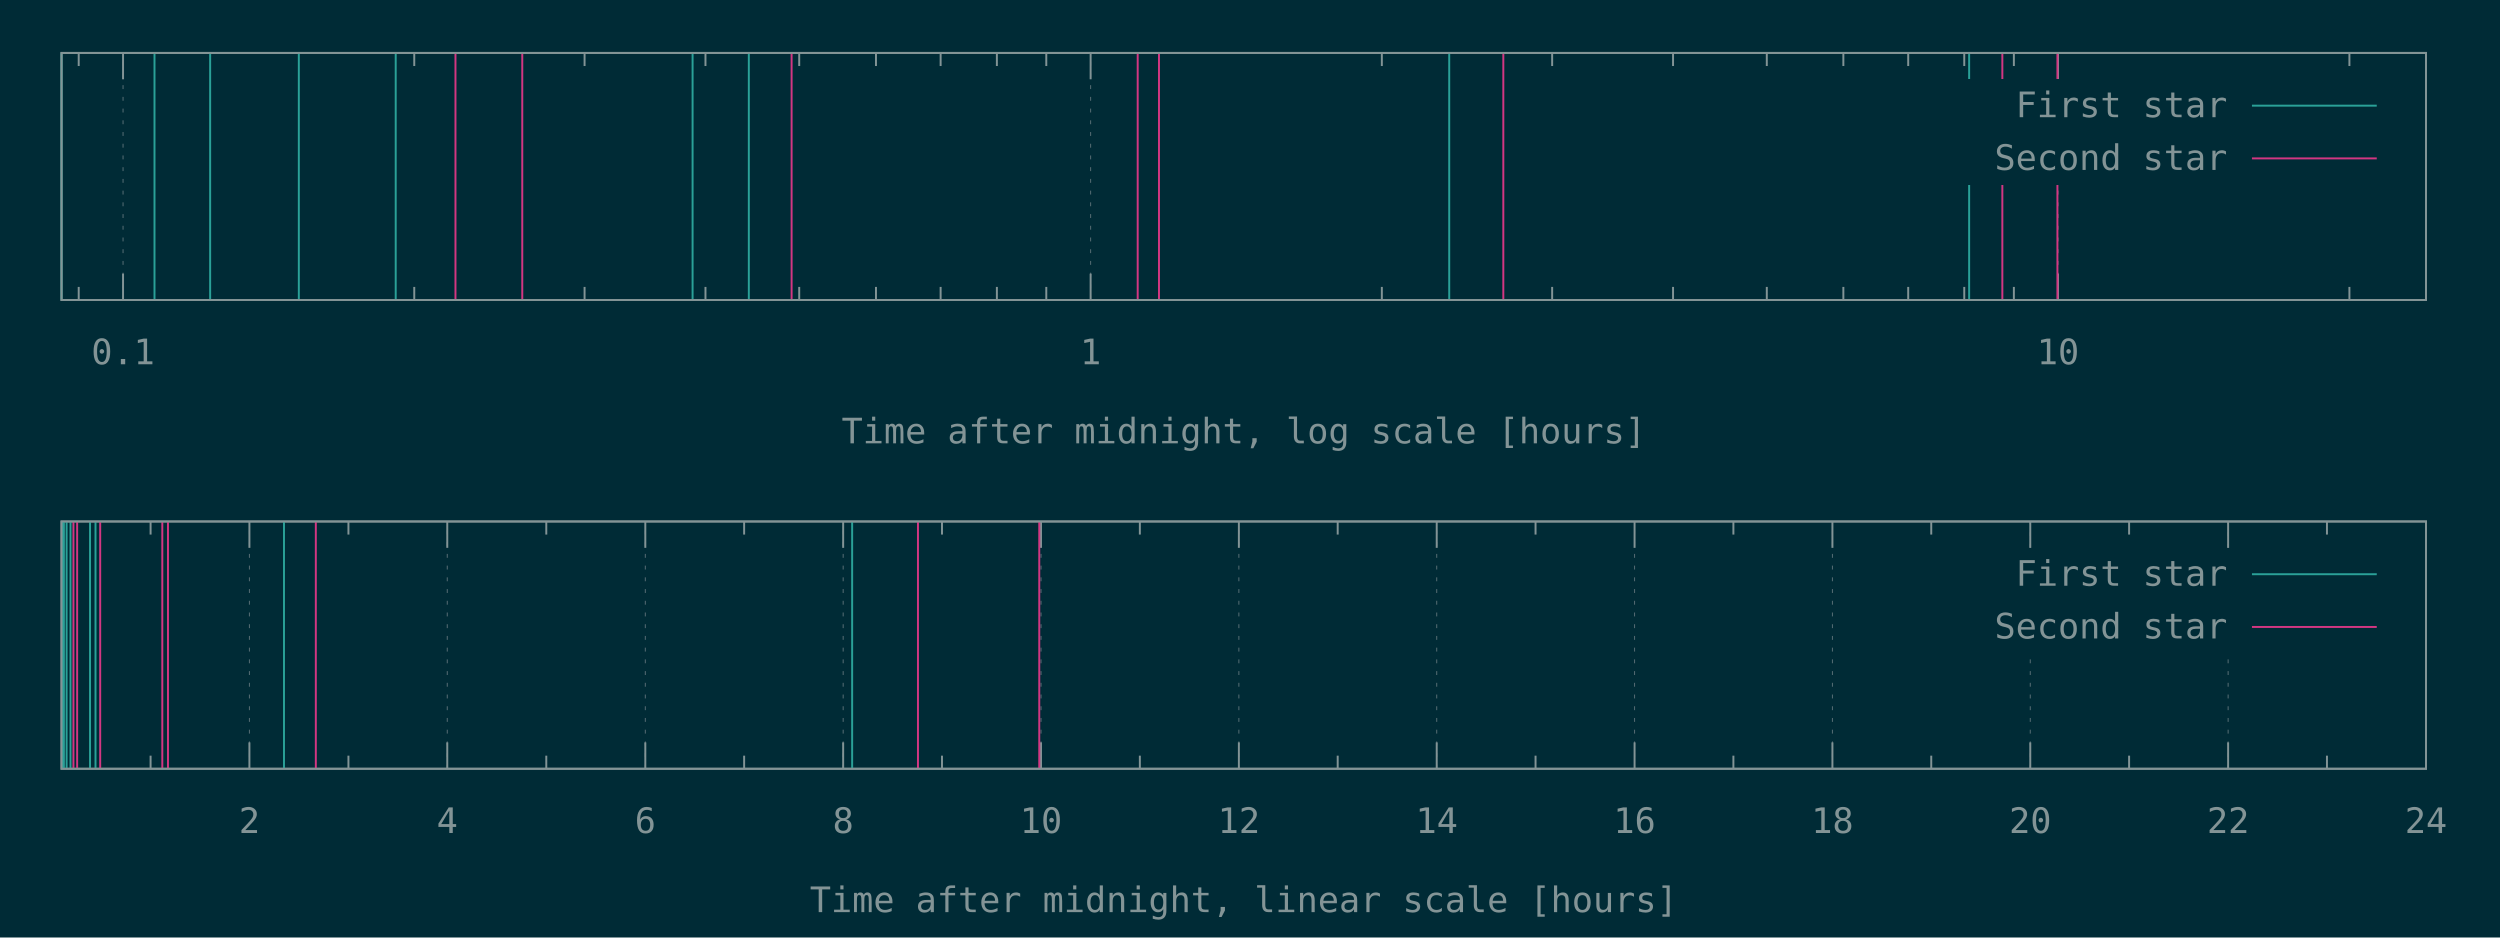
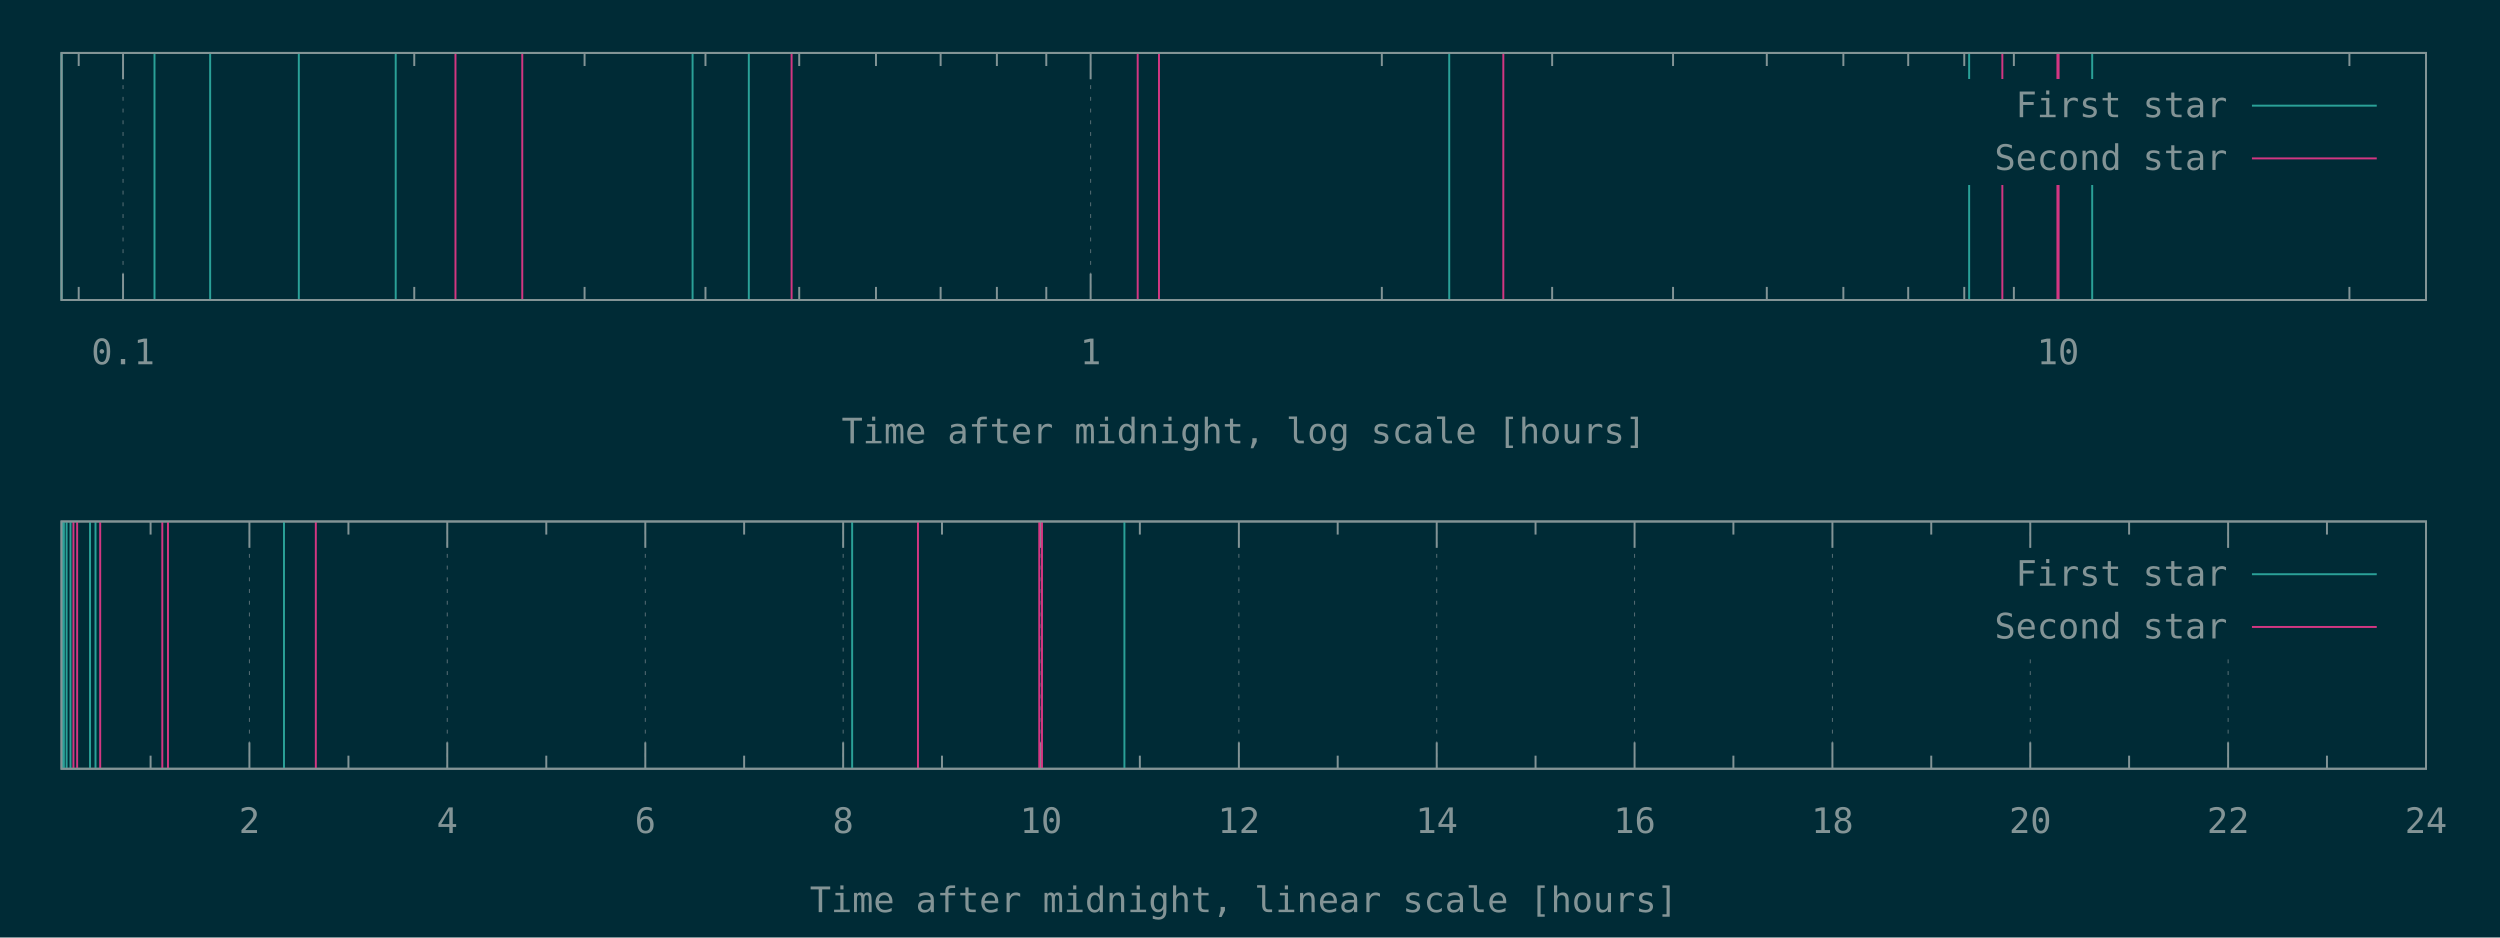
<svg xmlns="http://www.w3.org/2000/svg" xmlns:xlink="http://www.w3.org/1999/xlink" width="1280" height="480" viewBox="0 0 1280 480">
  <g id="gnuplot_canvas">
    <rect x="0" y="0" width="1280" height="480" fill="#002b36" />
    <defs>
      <circle id="gpDot" r="0.5" stroke-width="0.5" stroke="currentColor" />
      <path id="gpPt0" stroke-width="0.148" stroke="currentColor" d="M-1,0 h2 M0,-1 v2" />
      <path id="gpPt1" stroke-width="0.148" stroke="currentColor" d="M-1,-1 L1,1 M1,-1 L-1,1" />
      <path id="gpPt2" stroke-width="0.148" stroke="currentColor" d="M-1,0 L1,0 M0,-1 L0,1 M-1,-1 L1,1 M-1,1 L1,-1" />
      <rect id="gpPt3" stroke-width="0.148" stroke="currentColor" x="-1" y="-1" width="2" height="2" />
      <rect id="gpPt4" stroke-width="0.148" stroke="currentColor" fill="currentColor" x="-1" y="-1" width="2" height="2" />
      <circle id="gpPt5" stroke-width="0.148" stroke="currentColor" cx="0" cy="0" r="1" />
      <use xlink:href="#gpPt5" id="gpPt6" fill="currentColor" stroke="none" />
      <path id="gpPt7" stroke-width="0.148" stroke="currentColor" d="M0,-1.33 L-1.33,0.67 L1.33,0.67 z" />
      <use xlink:href="#gpPt7" id="gpPt8" fill="currentColor" stroke="none" />
      <use xlink:href="#gpPt7" id="gpPt9" stroke="currentColor" transform="rotate(180)" />
      <use xlink:href="#gpPt9" id="gpPt10" fill="currentColor" stroke="none" />
      <use xlink:href="#gpPt3" id="gpPt11" stroke="currentColor" transform="rotate(45)" />
      <use xlink:href="#gpPt11" id="gpPt12" fill="currentColor" stroke="none" />
      <path id="gpPt13" stroke-width="0.148" stroke="currentColor" d="M0,1.330 L1.265,0.411 L0.782,-1.067 L-0.782,-1.076 L-1.265,0.411 z" />
      <use xlink:href="#gpPt13" id="gpPt14" fill="currentColor" stroke="none" />
      <filter id="textbox" filterUnits="objectBoundingBox" x="0" y="0" height="1" width="1">
        <feFlood flood-color="#002B36" flood-opacity="1" result="bgnd" />
        <feComposite in="SourceGraphic" in2="bgnd" operator="atop" />
      </filter>
      <filter id="greybox" filterUnits="objectBoundingBox" x="0" y="0" height="1" width="1">
        <feFlood flood-color="lightgrey" flood-opacity="1" result="grey" />
        <feComposite in="SourceGraphic" in2="grey" operator="atop" />
      </filter>
    </defs>
    <g fill="none" color="#002B36" stroke="currentColor" stroke-width="1.00" stroke-linecap="butt" stroke-linejoin="miter">
</g>
    <g fill="none" color="black" stroke="currentColor" stroke-width="1.00" stroke-linecap="butt" stroke-linejoin="miter">
      <path stroke="rgb(131, 148, 150)" d="M40.3,153.6 L40.3,146.9 M40.3,27.1 L40.3,33.8  " />
    </g>
    <g fill="none" color="black" stroke="rgb(131, 148, 150)" stroke-width="0.50" stroke-linecap="butt" stroke-linejoin="miter">
</g>
    <g fill="none" color="gray" stroke="currentColor" stroke-width="0.50" stroke-linecap="butt" stroke-linejoin="miter">
      <path stroke="rgb( 88, 110, 117)" stroke-dasharray="2,4" class="gridline" d="M63.0,153.6 L63.0,27.1  " />
    </g>
    <g fill="none" color="gray" stroke="rgb( 88, 110, 117)" stroke-width="1.00" stroke-linecap="butt" stroke-linejoin="miter">
</g>
    <g fill="none" color="black" stroke="currentColor" stroke-width="1.00" stroke-linecap="butt" stroke-linejoin="miter">
      <path stroke="rgb(131, 148, 150)" d="M63.0,153.6 L63.0,140.1 M63.0,27.1 L63.0,40.6  " />
      <g transform="translate(63.0,186.5)" stroke="none" fill="rgb(131,148,150)" font-family="Inconsolata" font-size="18.00" text-anchor="middle">
        <text>
          <tspan font-family="Inconsolata"> 0.1</tspan>
        </text>
      </g>
    </g>
    <g fill="none" color="black" stroke="currentColor" stroke-width="1.00" stroke-linecap="butt" stroke-linejoin="miter">
      <path stroke="rgb(131, 148, 150)" d="M212.1,153.6 L212.1,146.9 M212.1,27.1 L212.1,33.8 M299.3,153.6 L299.3,146.9 M299.3,27.1 L299.3,33.8   M361.2,153.6 L361.2,146.9 M361.2,27.1 L361.2,33.8 M409.2,153.6 L409.2,146.9 M409.2,27.1 L409.2,33.8   M448.5,153.6 L448.5,146.9 M448.5,27.1 L448.5,33.8 M481.6,153.6 L481.6,146.9 M481.6,27.1 L481.6,33.8   M510.4,153.6 L510.4,146.9 M510.4,27.1 L510.4,33.8 M535.7,153.6 L535.7,146.9 M535.7,27.1 L535.7,33.8    " />
    </g>
    <g fill="none" color="black" stroke="rgb(131, 148, 150)" stroke-width="0.50" stroke-linecap="butt" stroke-linejoin="miter">
</g>
    <g fill="none" color="gray" stroke="currentColor" stroke-width="0.50" stroke-linecap="butt" stroke-linejoin="miter">
      <path stroke="rgb( 88, 110, 117)" stroke-dasharray="2,4" class="gridline" d="M558.4,153.6 L558.4,27.1  " />
    </g>
    <g fill="none" color="gray" stroke="rgb( 88, 110, 117)" stroke-width="1.00" stroke-linecap="butt" stroke-linejoin="miter">
</g>
    <g fill="none" color="black" stroke="currentColor" stroke-width="1.00" stroke-linecap="butt" stroke-linejoin="miter">
      <path stroke="rgb(131, 148, 150)" d="M558.4,153.6 L558.4,140.1 M558.4,27.1 L558.4,40.6  " />
      <g transform="translate(558.4,186.5)" stroke="none" fill="rgb(131,148,150)" font-family="Inconsolata" font-size="18.00" text-anchor="middle">
        <text>
          <tspan font-family="Inconsolata"> 1</tspan>
        </text>
      </g>
    </g>
    <g fill="none" color="black" stroke="currentColor" stroke-width="1.00" stroke-linecap="butt" stroke-linejoin="miter">
      <path stroke="rgb(131, 148, 150)" d="M707.5,153.6 L707.5,146.9 M707.5,27.1 L707.5,33.8 M794.7,153.6 L794.7,146.9 M794.7,27.1 L794.7,33.8   M856.6,153.6 L856.6,146.9 M856.6,27.1 L856.6,33.8 M904.6,153.6 L904.6,146.9 M904.6,27.1 L904.6,33.8   M943.8,153.6 L943.8,146.9 M943.8,27.1 L943.8,33.8 M977.0,153.6 L977.0,146.9 M977.0,27.1 L977.0,33.8   M1005.7,153.6 L1005.7,146.9 M1005.7,27.1 L1005.7,33.8 M1031.1,153.6 L1031.1,146.9 M1031.1,27.1 L1031.1,33.8    " />
    </g>
    <g fill="none" color="black" stroke="rgb(131, 148, 150)" stroke-width="0.50" stroke-linecap="butt" stroke-linejoin="miter">
</g>
    <g fill="none" color="gray" stroke="currentColor" stroke-width="0.50" stroke-linecap="butt" stroke-linejoin="miter">
      <path stroke="rgb( 88, 110, 117)" stroke-dasharray="2,4" class="gridline" d="M1053.7,153.6 L1053.7,94.6 M1053.7,40.6 L1053.7,27.1  " />
    </g>
    <g fill="none" color="gray" stroke="rgb( 88, 110, 117)" stroke-width="1.00" stroke-linecap="butt" stroke-linejoin="miter">
</g>
    <g fill="none" color="black" stroke="currentColor" stroke-width="1.00" stroke-linecap="butt" stroke-linejoin="miter">
      <path stroke="rgb(131, 148, 150)" d="M1053.7,153.6 L1053.7,140.1 M1053.7,27.1 L1053.7,40.6  " />
      <g transform="translate(1053.7,186.5)" stroke="none" fill="rgb(131,148,150)" font-family="Inconsolata" font-size="18.00" text-anchor="middle">
        <text>
          <tspan font-family="Inconsolata"> 10</tspan>
        </text>
      </g>
    </g>
    <g fill="none" color="black" stroke="currentColor" stroke-width="1.00" stroke-linecap="butt" stroke-linejoin="miter">
      <path stroke="rgb(131, 148, 150)" d="M1202.9,153.6 L1202.9,146.9 M1202.9,27.1 L1202.9,33.8  " />
    </g>
    <g fill="none" color="black" stroke="currentColor" stroke-width="1.00" stroke-linecap="butt" stroke-linejoin="miter">
      <path stroke="rgb(131, 148, 150)" d="M31.5,27.1 L31.5,153.6 L1242.1,153.6 L1242.1,27.1 L31.5,27.1 Z  " />
    </g>
    <g fill="none" color="black" stroke="currentColor" stroke-width="1.00" stroke-linecap="butt" stroke-linejoin="miter">
      <g transform="translate(636.8,227.0)" stroke="none" fill="rgb(131,148,150)" font-family="Inconsolata" font-size="18.00" text-anchor="middle">
        <text>
          <tspan font-family="Inconsolata">Time after midnight, log scale [hours]</tspan>
        </text>
      </g>
    </g>
    <g fill="none" color="black" stroke="currentColor" stroke-width="1.00" stroke-linecap="butt" stroke-linejoin="miter">
</g>
    <g id="gnuplot_plot_1a">
      <g fill="none" color="black" stroke="currentColor" stroke-width="1.00" stroke-linecap="butt" stroke-linejoin="miter">
-         <path stroke="rgb( 42, 161, 152)" d="M31.5,153.6 L31.5,27.1 M79.1,153.6 L79.1,27.1 M107.6,153.6 L107.6,27.1 M153.0,153.6 L153.0,27.1   M202.6,153.6 L202.6,27.1 M354.6,153.6 L354.6,27.1 M383.4,153.6 L383.4,27.1 M742.0,153.6 L742.0,27.1   M1008.2,153.6 L1008.2,27.1  " />
+         <path stroke="rgb( 42, 161, 152)" d="M31.5,153.6 L31.5,27.1 M79.1,153.6 L79.1,27.1 M107.6,153.6 L107.6,27.1 M153.0,153.6 L153.0,27.1   M202.6,153.6 L202.6,27.1 M354.6,153.6 L354.6,27.1 M383.4,153.6 L383.4,27.1 M742.0,153.6 L742.0,27.1   M1008.2,153.6 L1008.2,27.1 M1071.2,153.6 L1071.2,27.1  " />
      </g>
    </g>
    <g id="gnuplot_plot_2a">
      <g fill="none" color="black" stroke="currentColor" stroke-width="1.00" stroke-linecap="butt" stroke-linejoin="miter">
-         <path stroke="rgb(211,  54, 130)" d="M233.2,153.6 L233.2,27.1 M267.4,153.6 L267.4,27.1 M405.3,153.6 L405.3,27.1 M582.5,153.6 L582.5,27.1   M593.4,153.6 L593.4,27.1 M769.7,153.6 L769.7,27.1 M1025.2,153.6 L1025.2,27.1 M1053.4,153.6 L1053.4,27.1    " />
+         <path stroke="rgb(211,  54, 130)" d="M233.2,153.6 L233.2,27.1 M267.4,153.6 L267.4,27.1 M405.3,153.6 L405.3,27.1 M582.5,153.6 L582.5,27.1   M593.4,153.6 L593.4,27.1 M769.7,153.6 L769.7,27.1 M1025.2,153.6 L1025.2,27.1 M1053.4,153.6 L1053.4,27.1   M1054.0,153.6 L1054.0,27.1  " />
      </g>
    </g>
    <g stroke="none" shape-rendering="crispEdges">
      <polygon fill="#002B36" points="1001.8,94.6 1229.5,94.6 1229.5,40.6 1001.8,40.6 " />
    </g>
    <g id="gnuplot_plot_1a">
      <g fill="none" color="black" stroke="currentColor" stroke-width="1.00" stroke-linecap="butt" stroke-linejoin="miter">
        <g transform="translate(1140.4,60.0)" stroke="none" fill="rgb(131,148,150)" font-family="Inconsolata" font-size="18.00" text-anchor="end">
          <text>
            <tspan font-family="Inconsolata">First star</tspan>
          </text>
        </g>
      </g>
      <g fill="none" color="black" stroke="currentColor" stroke-width="1.00" stroke-linecap="butt" stroke-linejoin="miter">
        <path stroke="rgb( 42, 161, 152)" d="M1153.0,54.1 L1216.9,54.1  " />
      </g>
    </g>
    <g id="gnuplot_plot_2a">
      <g fill="none" color="black" stroke="currentColor" stroke-width="1.00" stroke-linecap="butt" stroke-linejoin="miter">
        <g transform="translate(1140.4,87.0)" stroke="none" fill="rgb(131,148,150)" font-family="Inconsolata" font-size="18.00" text-anchor="end">
          <text>
            <tspan font-family="Inconsolata">Second star</tspan>
          </text>
        </g>
      </g>
      <g fill="none" color="black" stroke="currentColor" stroke-width="1.00" stroke-linecap="butt" stroke-linejoin="miter">
        <path stroke="rgb(211,  54, 130)" d="M1153.0,81.1 L1216.9,81.1  " />
      </g>
    </g>
    <g fill="none" color="#002B36" stroke="rgb(211,  54, 130)" stroke-width="2.00" stroke-linecap="butt" stroke-linejoin="miter">
</g>
    <g fill="none" color="black" stroke="currentColor" stroke-width="2.00" stroke-linecap="butt" stroke-linejoin="miter">
</g>
    <g fill="none" color="black" stroke="black" stroke-width="1.00" stroke-linecap="butt" stroke-linejoin="miter">
</g>
    <g fill="none" color="black" stroke="currentColor" stroke-width="1.00" stroke-linecap="butt" stroke-linejoin="miter">
      <path stroke="rgb(131, 148, 150)" d="M31.5,27.1 L31.5,153.6 L1242.1,153.6 L1242.1,27.1 L31.5,27.1 Z  " />
    </g>
    <g fill="none" color="black" stroke="currentColor" stroke-width="1.00" stroke-linecap="butt" stroke-linejoin="miter">
</g>
    <g fill="none" color="black" stroke="currentColor" stroke-width="1.00" stroke-linecap="butt" stroke-linejoin="miter">
      <path stroke="rgb(131, 148, 150)" d="M77.1,393.6 L77.1,386.9 M77.1,267.0 L77.1,273.7  " />
    </g>
    <g fill="none" color="black" stroke="rgb(131, 148, 150)" stroke-width="0.50" stroke-linecap="butt" stroke-linejoin="miter">
</g>
    <g fill="none" color="gray" stroke="currentColor" stroke-width="0.50" stroke-linecap="butt" stroke-linejoin="miter">
      <path stroke="rgb( 88, 110, 117)" stroke-dasharray="2,4" class="gridline" d="M127.7,393.6 L127.7,267.0  " />
    </g>
    <g fill="none" color="gray" stroke="rgb( 88, 110, 117)" stroke-width="1.00" stroke-linecap="butt" stroke-linejoin="miter">
</g>
    <g fill="none" color="black" stroke="currentColor" stroke-width="1.00" stroke-linecap="butt" stroke-linejoin="miter">
      <path stroke="rgb(131, 148, 150)" d="M127.7,393.6 L127.7,380.1 M127.7,267.0 L127.7,280.5  " />
      <g transform="translate(127.7,426.5)" stroke="none" fill="rgb(131,148,150)" font-family="Inconsolata" font-size="18.00" text-anchor="middle">
        <text>
          <tspan font-family="Inconsolata"> 2</tspan>
        </text>
      </g>
    </g>
    <g fill="none" color="black" stroke="currentColor" stroke-width="1.00" stroke-linecap="butt" stroke-linejoin="miter">
      <path stroke="rgb(131, 148, 150)" d="M178.4,393.6 L178.4,386.9 M178.4,267.0 L178.4,273.7  " />
    </g>
    <g fill="none" color="black" stroke="rgb(131, 148, 150)" stroke-width="0.50" stroke-linecap="butt" stroke-linejoin="miter">
</g>
    <g fill="none" color="gray" stroke="currentColor" stroke-width="0.50" stroke-linecap="butt" stroke-linejoin="miter">
      <path stroke="rgb( 88, 110, 117)" stroke-dasharray="2,4" class="gridline" d="M229.0,393.6 L229.0,267.0  " />
    </g>
    <g fill="none" color="gray" stroke="rgb( 88, 110, 117)" stroke-width="1.00" stroke-linecap="butt" stroke-linejoin="miter">
</g>
    <g fill="none" color="black" stroke="currentColor" stroke-width="1.00" stroke-linecap="butt" stroke-linejoin="miter">
      <path stroke="rgb(131, 148, 150)" d="M229.0,393.6 L229.0,380.1 M229.0,267.0 L229.0,280.5  " />
      <g transform="translate(229.0,426.5)" stroke="none" fill="rgb(131,148,150)" font-family="Inconsolata" font-size="18.00" text-anchor="middle">
        <text>
          <tspan font-family="Inconsolata"> 4</tspan>
        </text>
      </g>
    </g>
    <g fill="none" color="black" stroke="currentColor" stroke-width="1.00" stroke-linecap="butt" stroke-linejoin="miter">
      <path stroke="rgb(131, 148, 150)" d="M279.7,393.6 L279.7,386.9 M279.7,267.0 L279.7,273.7  " />
    </g>
    <g fill="none" color="black" stroke="rgb(131, 148, 150)" stroke-width="0.50" stroke-linecap="butt" stroke-linejoin="miter">
</g>
    <g fill="none" color="gray" stroke="currentColor" stroke-width="0.50" stroke-linecap="butt" stroke-linejoin="miter">
      <path stroke="rgb( 88, 110, 117)" stroke-dasharray="2,4" class="gridline" d="M330.4,393.6 L330.4,267.0  " />
    </g>
    <g fill="none" color="gray" stroke="rgb( 88, 110, 117)" stroke-width="1.00" stroke-linecap="butt" stroke-linejoin="miter">
</g>
    <g fill="none" color="black" stroke="currentColor" stroke-width="1.00" stroke-linecap="butt" stroke-linejoin="miter">
      <path stroke="rgb(131, 148, 150)" d="M330.4,393.6 L330.4,380.1 M330.4,267.0 L330.4,280.5  " />
      <g transform="translate(330.4,426.5)" stroke="none" fill="rgb(131,148,150)" font-family="Inconsolata" font-size="18.00" text-anchor="middle">
        <text>
          <tspan font-family="Inconsolata"> 6</tspan>
        </text>
      </g>
    </g>
    <g fill="none" color="black" stroke="currentColor" stroke-width="1.00" stroke-linecap="butt" stroke-linejoin="miter">
      <path stroke="rgb(131, 148, 150)" d="M381.0,393.6 L381.0,386.9 M381.0,267.0 L381.0,273.7  " />
    </g>
    <g fill="none" color="black" stroke="rgb(131, 148, 150)" stroke-width="0.50" stroke-linecap="butt" stroke-linejoin="miter">
</g>
    <g fill="none" color="gray" stroke="currentColor" stroke-width="0.50" stroke-linecap="butt" stroke-linejoin="miter">
      <path stroke="rgb( 88, 110, 117)" stroke-dasharray="2,4" class="gridline" d="M431.7,393.6 L431.7,267.0  " />
    </g>
    <g fill="none" color="gray" stroke="rgb( 88, 110, 117)" stroke-width="1.00" stroke-linecap="butt" stroke-linejoin="miter">
</g>
    <g fill="none" color="black" stroke="currentColor" stroke-width="1.00" stroke-linecap="butt" stroke-linejoin="miter">
      <path stroke="rgb(131, 148, 150)" d="M431.7,393.6 L431.7,380.1 M431.7,267.0 L431.7,280.5  " />
      <g transform="translate(431.7,426.5)" stroke="none" fill="rgb(131,148,150)" font-family="Inconsolata" font-size="18.00" text-anchor="middle">
        <text>
          <tspan font-family="Inconsolata"> 8</tspan>
        </text>
      </g>
    </g>
    <g fill="none" color="black" stroke="currentColor" stroke-width="1.00" stroke-linecap="butt" stroke-linejoin="miter">
      <path stroke="rgb(131, 148, 150)" d="M482.3,393.6 L482.3,386.9 M482.3,267.0 L482.3,273.7  " />
    </g>
    <g fill="none" color="black" stroke="rgb(131, 148, 150)" stroke-width="0.50" stroke-linecap="butt" stroke-linejoin="miter">
</g>
    <g fill="none" color="gray" stroke="currentColor" stroke-width="0.50" stroke-linecap="butt" stroke-linejoin="miter">
      <path stroke="rgb( 88, 110, 117)" stroke-dasharray="2,4" class="gridline" d="M533.0,393.6 L533.0,267.0  " />
    </g>
    <g fill="none" color="gray" stroke="rgb( 88, 110, 117)" stroke-width="1.00" stroke-linecap="butt" stroke-linejoin="miter">
</g>
    <g fill="none" color="black" stroke="currentColor" stroke-width="1.00" stroke-linecap="butt" stroke-linejoin="miter">
      <path stroke="rgb(131, 148, 150)" d="M533.0,393.6 L533.0,380.1 M533.0,267.0 L533.0,280.5  " />
      <g transform="translate(533.0,426.5)" stroke="none" fill="rgb(131,148,150)" font-family="Inconsolata" font-size="18.00" text-anchor="middle">
        <text>
          <tspan font-family="Inconsolata"> 10</tspan>
        </text>
      </g>
    </g>
    <g fill="none" color="black" stroke="currentColor" stroke-width="1.00" stroke-linecap="butt" stroke-linejoin="miter">
      <path stroke="rgb(131, 148, 150)" d="M583.6,393.6 L583.6,386.9 M583.6,267.0 L583.6,273.7  " />
    </g>
    <g fill="none" color="black" stroke="rgb(131, 148, 150)" stroke-width="0.50" stroke-linecap="butt" stroke-linejoin="miter">
</g>
    <g fill="none" color="gray" stroke="currentColor" stroke-width="0.50" stroke-linecap="butt" stroke-linejoin="miter">
      <path stroke="rgb( 88, 110, 117)" stroke-dasharray="2,4" class="gridline" d="M634.3,393.6 L634.3,267.0  " />
    </g>
    <g fill="none" color="gray" stroke="rgb( 88, 110, 117)" stroke-width="1.00" stroke-linecap="butt" stroke-linejoin="miter">
</g>
    <g fill="none" color="black" stroke="currentColor" stroke-width="1.00" stroke-linecap="butt" stroke-linejoin="miter">
      <path stroke="rgb(131, 148, 150)" d="M634.3,393.6 L634.3,380.1 M634.3,267.0 L634.3,280.5  " />
      <g transform="translate(634.3,426.5)" stroke="none" fill="rgb(131,148,150)" font-family="Inconsolata" font-size="18.00" text-anchor="middle">
        <text>
          <tspan font-family="Inconsolata"> 12</tspan>
        </text>
      </g>
    </g>
    <g fill="none" color="black" stroke="currentColor" stroke-width="1.00" stroke-linecap="butt" stroke-linejoin="miter">
      <path stroke="rgb(131, 148, 150)" d="M684.9,393.6 L684.9,386.9 M684.9,267.0 L684.9,273.7  " />
    </g>
    <g fill="none" color="black" stroke="rgb(131, 148, 150)" stroke-width="0.50" stroke-linecap="butt" stroke-linejoin="miter">
</g>
    <g fill="none" color="gray" stroke="currentColor" stroke-width="0.50" stroke-linecap="butt" stroke-linejoin="miter">
      <path stroke="rgb( 88, 110, 117)" stroke-dasharray="2,4" class="gridline" d="M735.6,393.6 L735.6,267.0  " />
    </g>
    <g fill="none" color="gray" stroke="rgb( 88, 110, 117)" stroke-width="1.00" stroke-linecap="butt" stroke-linejoin="miter">
</g>
    <g fill="none" color="black" stroke="currentColor" stroke-width="1.00" stroke-linecap="butt" stroke-linejoin="miter">
      <path stroke="rgb(131, 148, 150)" d="M735.6,393.6 L735.6,380.1 M735.6,267.0 L735.6,280.5  " />
      <g transform="translate(735.6,426.5)" stroke="none" fill="rgb(131,148,150)" font-family="Inconsolata" font-size="18.00" text-anchor="middle">
        <text>
          <tspan font-family="Inconsolata"> 14</tspan>
        </text>
      </g>
    </g>
    <g fill="none" color="black" stroke="currentColor" stroke-width="1.00" stroke-linecap="butt" stroke-linejoin="miter">
      <path stroke="rgb(131, 148, 150)" d="M786.2,393.6 L786.2,386.9 M786.2,267.0 L786.2,273.7  " />
    </g>
    <g fill="none" color="black" stroke="rgb(131, 148, 150)" stroke-width="0.50" stroke-linecap="butt" stroke-linejoin="miter">
</g>
    <g fill="none" color="gray" stroke="currentColor" stroke-width="0.50" stroke-linecap="butt" stroke-linejoin="miter">
      <path stroke="rgb( 88, 110, 117)" stroke-dasharray="2,4" class="gridline" d="M836.9,393.6 L836.9,267.0  " />
    </g>
    <g fill="none" color="gray" stroke="rgb( 88, 110, 117)" stroke-width="1.00" stroke-linecap="butt" stroke-linejoin="miter">
</g>
    <g fill="none" color="black" stroke="currentColor" stroke-width="1.00" stroke-linecap="butt" stroke-linejoin="miter">
      <path stroke="rgb(131, 148, 150)" d="M836.9,393.6 L836.9,380.1 M836.9,267.0 L836.9,280.5  " />
      <g transform="translate(836.9,426.5)" stroke="none" fill="rgb(131,148,150)" font-family="Inconsolata" font-size="18.00" text-anchor="middle">
        <text>
          <tspan font-family="Inconsolata"> 16</tspan>
        </text>
      </g>
    </g>
    <g fill="none" color="black" stroke="currentColor" stroke-width="1.00" stroke-linecap="butt" stroke-linejoin="miter">
      <path stroke="rgb(131, 148, 150)" d="M887.5,393.6 L887.5,386.9 M887.5,267.0 L887.5,273.7  " />
    </g>
    <g fill="none" color="black" stroke="rgb(131, 148, 150)" stroke-width="0.50" stroke-linecap="butt" stroke-linejoin="miter">
</g>
    <g fill="none" color="gray" stroke="currentColor" stroke-width="0.50" stroke-linecap="butt" stroke-linejoin="miter">
      <path stroke="rgb( 88, 110, 117)" stroke-dasharray="2,4" class="gridline" d="M938.2,393.6 L938.2,267.0  " />
    </g>
    <g fill="none" color="gray" stroke="rgb( 88, 110, 117)" stroke-width="1.00" stroke-linecap="butt" stroke-linejoin="miter">
</g>
    <g fill="none" color="black" stroke="currentColor" stroke-width="1.00" stroke-linecap="butt" stroke-linejoin="miter">
      <path stroke="rgb(131, 148, 150)" d="M938.2,393.6 L938.2,380.1 M938.2,267.0 L938.2,280.5  " />
      <g transform="translate(938.2,426.5)" stroke="none" fill="rgb(131,148,150)" font-family="Inconsolata" font-size="18.00" text-anchor="middle">
        <text>
          <tspan font-family="Inconsolata"> 18</tspan>
        </text>
      </g>
    </g>
    <g fill="none" color="black" stroke="currentColor" stroke-width="1.00" stroke-linecap="butt" stroke-linejoin="miter">
      <path stroke="rgb(131, 148, 150)" d="M988.8,393.6 L988.8,386.9 M988.8,267.0 L988.8,273.7  " />
    </g>
    <g fill="none" color="black" stroke="rgb(131, 148, 150)" stroke-width="0.50" stroke-linecap="butt" stroke-linejoin="miter">
</g>
    <g fill="none" color="gray" stroke="currentColor" stroke-width="0.50" stroke-linecap="butt" stroke-linejoin="miter">
      <path stroke="rgb( 88, 110, 117)" stroke-dasharray="2,4" class="gridline" d="M1039.5,393.6 L1039.5,334.5 M1039.5,280.5 L1039.5,267.0  " />
    </g>
    <g fill="none" color="gray" stroke="rgb( 88, 110, 117)" stroke-width="1.00" stroke-linecap="butt" stroke-linejoin="miter">
</g>
    <g fill="none" color="black" stroke="currentColor" stroke-width="1.00" stroke-linecap="butt" stroke-linejoin="miter">
      <path stroke="rgb(131, 148, 150)" d="M1039.5,393.6 L1039.5,380.1 M1039.5,267.0 L1039.5,280.5  " />
      <g transform="translate(1039.5,426.5)" stroke="none" fill="rgb(131,148,150)" font-family="Inconsolata" font-size="18.00" text-anchor="middle">
        <text>
          <tspan font-family="Inconsolata"> 20</tspan>
        </text>
      </g>
    </g>
    <g fill="none" color="black" stroke="currentColor" stroke-width="1.00" stroke-linecap="butt" stroke-linejoin="miter">
      <path stroke="rgb(131, 148, 150)" d="M1090.1,393.6 L1090.1,386.9 M1090.1,267.0 L1090.1,273.7  " />
    </g>
    <g fill="none" color="black" stroke="rgb(131, 148, 150)" stroke-width="0.50" stroke-linecap="butt" stroke-linejoin="miter">
</g>
    <g fill="none" color="gray" stroke="currentColor" stroke-width="0.50" stroke-linecap="butt" stroke-linejoin="miter">
      <path stroke="rgb( 88, 110, 117)" stroke-dasharray="2,4" class="gridline" d="M1140.8,393.6 L1140.8,334.5 M1140.8,280.5 L1140.8,267.0  " />
    </g>
    <g fill="none" color="gray" stroke="rgb( 88, 110, 117)" stroke-width="1.00" stroke-linecap="butt" stroke-linejoin="miter">
</g>
    <g fill="none" color="black" stroke="currentColor" stroke-width="1.00" stroke-linecap="butt" stroke-linejoin="miter">
      <path stroke="rgb(131, 148, 150)" d="M1140.8,393.6 L1140.8,380.1 M1140.8,267.0 L1140.8,280.5  " />
      <g transform="translate(1140.8,426.5)" stroke="none" fill="rgb(131,148,150)" font-family="Inconsolata" font-size="18.00" text-anchor="middle">
        <text>
          <tspan font-family="Inconsolata"> 22</tspan>
        </text>
      </g>
    </g>
    <g fill="none" color="black" stroke="currentColor" stroke-width="1.00" stroke-linecap="butt" stroke-linejoin="miter">
      <path stroke="rgb(131, 148, 150)" d="M1191.4,393.6 L1191.4,386.9 M1191.4,267.0 L1191.4,273.7  " />
    </g>
    <g fill="none" color="black" stroke="rgb(131, 148, 150)" stroke-width="0.50" stroke-linecap="butt" stroke-linejoin="miter">
</g>
    <g fill="none" color="gray" stroke="currentColor" stroke-width="0.50" stroke-linecap="butt" stroke-linejoin="miter">
      <path stroke="rgb( 88, 110, 117)" stroke-dasharray="2,4" class="gridline" d="M1242.1,393.6 L1242.1,267.0  " />
    </g>
    <g fill="none" color="gray" stroke="rgb( 88, 110, 117)" stroke-width="1.00" stroke-linecap="butt" stroke-linejoin="miter">
</g>
    <g fill="none" color="black" stroke="currentColor" stroke-width="1.00" stroke-linecap="butt" stroke-linejoin="miter">
      <path stroke="rgb(131, 148, 150)" d="M1242.1,393.6 L1242.1,380.1 M1242.1,267.0 L1242.1,280.5  " />
      <g transform="translate(1242.1,426.5)" stroke="none" fill="rgb(131,148,150)" font-family="Inconsolata" font-size="18.00" text-anchor="middle">
        <text>
          <tspan font-family="Inconsolata"> 24</tspan>
        </text>
      </g>
    </g>
    <g fill="none" color="black" stroke="currentColor" stroke-width="1.00" stroke-linecap="butt" stroke-linejoin="miter">
</g>
    <g fill="none" color="black" stroke="currentColor" stroke-width="1.00" stroke-linecap="butt" stroke-linejoin="miter">
      <path stroke="rgb(131, 148, 150)" d="M31.5,267.0 L31.5,393.6 L1242.1,393.6 L1242.1,267.0 L31.5,267.0 Z  " />
    </g>
    <g fill="none" color="black" stroke="currentColor" stroke-width="1.00" stroke-linecap="butt" stroke-linejoin="miter">
      <g transform="translate(636.8,467.0)" stroke="none" fill="rgb(131,148,150)" font-family="Inconsolata" font-size="18.00" text-anchor="middle">
        <text>
          <tspan font-family="Inconsolata">Time after midnight, linear scale [hours]</tspan>
        </text>
      </g>
    </g>
    <g fill="none" color="black" stroke="currentColor" stroke-width="1.00" stroke-linecap="butt" stroke-linejoin="miter">
</g>
    <g id="gnuplot_plot_1b">
      <g fill="none" color="black" stroke="currentColor" stroke-width="1.00" stroke-linecap="butt" stroke-linejoin="miter">
-         <path stroke="rgb( 42, 161, 152)" d="M31.9,393.6 L31.9,267.0 M32.7,393.6 L32.7,267.0 M34.1,393.6 L34.1,267.0 M36.1,393.6 L36.1,267.0   M46.1,393.6 L46.1,267.0 M48.9,393.6 L48.9,267.0 M145.4,393.6 L145.4,267.0 M436.3,393.6 L436.3,267.0    " />
+         <path stroke="rgb( 42, 161, 152)" d="M31.9,393.6 L31.9,267.0 M32.7,393.6 L32.7,267.0 M34.1,393.6 L34.1,267.0 M36.1,393.6 L36.1,267.0   M46.1,393.6 L46.1,267.0 M48.9,393.6 L48.9,267.0 M145.4,393.6 L145.4,267.0 M436.3,393.6 L436.3,267.0   M575.7,393.6 L575.7,267.0  " />
      </g>
    </g>
    <g id="gnuplot_plot_2b">
      <g fill="none" color="black" stroke="currentColor" stroke-width="1.00" stroke-linecap="butt" stroke-linejoin="miter">
-         <path stroke="rgb(211,  54, 130)" d="M37.6,393.6 L37.6,267.0 M39.5,393.6 L39.5,267.0 M51.3,393.6 L51.3,267.0 M83.1,393.6 L83.1,267.0   M86.0,393.6 L86.0,267.0 M161.7,393.6 L161.7,267.0 M470.0,393.6 L470.0,267.0 M532.1,393.6 L532.1,267.0    " />
+         <path stroke="rgb(211,  54, 130)" d="M37.6,393.6 L37.6,267.0 M39.5,393.6 L39.5,267.0 M51.3,393.6 L51.3,267.0 M83.1,393.6 L83.1,267.0   M86.0,393.6 L86.0,267.0 M161.7,393.6 L161.7,267.0 M470.0,393.6 L470.0,267.0 M532.1,393.6 L532.1,267.0   M533.5,393.6 L533.5,267.0  " />
      </g>
    </g>
    <g stroke="none" shape-rendering="crispEdges">
      <polygon fill="#002B36" points="1001.8,334.5 1229.5,334.5 1229.5,280.5 1001.8,280.5 " />
    </g>
    <g id="gnuplot_plot_1b">
      <g fill="none" color="black" stroke="currentColor" stroke-width="1.00" stroke-linecap="butt" stroke-linejoin="miter">
        <g transform="translate(1140.4,299.9)" stroke="none" fill="rgb(131,148,150)" font-family="Inconsolata" font-size="18.00" text-anchor="end">
          <text>
            <tspan font-family="Inconsolata">First star</tspan>
          </text>
        </g>
      </g>
      <g fill="none" color="black" stroke="currentColor" stroke-width="1.00" stroke-linecap="butt" stroke-linejoin="miter">
        <path stroke="rgb( 42, 161, 152)" d="M1153.0,294.0 L1216.9,294.0  " />
      </g>
    </g>
    <g id="gnuplot_plot_2b">
      <g fill="none" color="black" stroke="currentColor" stroke-width="1.00" stroke-linecap="butt" stroke-linejoin="miter">
        <g transform="translate(1140.4,326.9)" stroke="none" fill="rgb(131,148,150)" font-family="Inconsolata" font-size="18.00" text-anchor="end">
          <text>
            <tspan font-family="Inconsolata">Second star</tspan>
          </text>
        </g>
      </g>
      <g fill="none" color="black" stroke="currentColor" stroke-width="1.00" stroke-linecap="butt" stroke-linejoin="miter">
        <path stroke="rgb(211,  54, 130)" d="M1153.0,321.0 L1216.9,321.0  " />
      </g>
    </g>
    <g fill="none" color="#002B36" stroke="rgb(211,  54, 130)" stroke-width="2.00" stroke-linecap="butt" stroke-linejoin="miter">
</g>
    <g fill="none" color="black" stroke="currentColor" stroke-width="2.00" stroke-linecap="butt" stroke-linejoin="miter">
</g>
    <g fill="none" color="black" stroke="black" stroke-width="1.00" stroke-linecap="butt" stroke-linejoin="miter">
</g>
    <g fill="none" color="black" stroke="currentColor" stroke-width="1.00" stroke-linecap="butt" stroke-linejoin="miter">
      <path stroke="rgb(131, 148, 150)" d="M31.5,267.0 L31.5,393.6 L1242.1,393.6 L1242.1,267.0 L31.5,267.0 Z  " />
    </g>
    <g fill="none" color="black" stroke="currentColor" stroke-width="1.00" stroke-linecap="butt" stroke-linejoin="miter">
</g>
  </g>
</svg>
